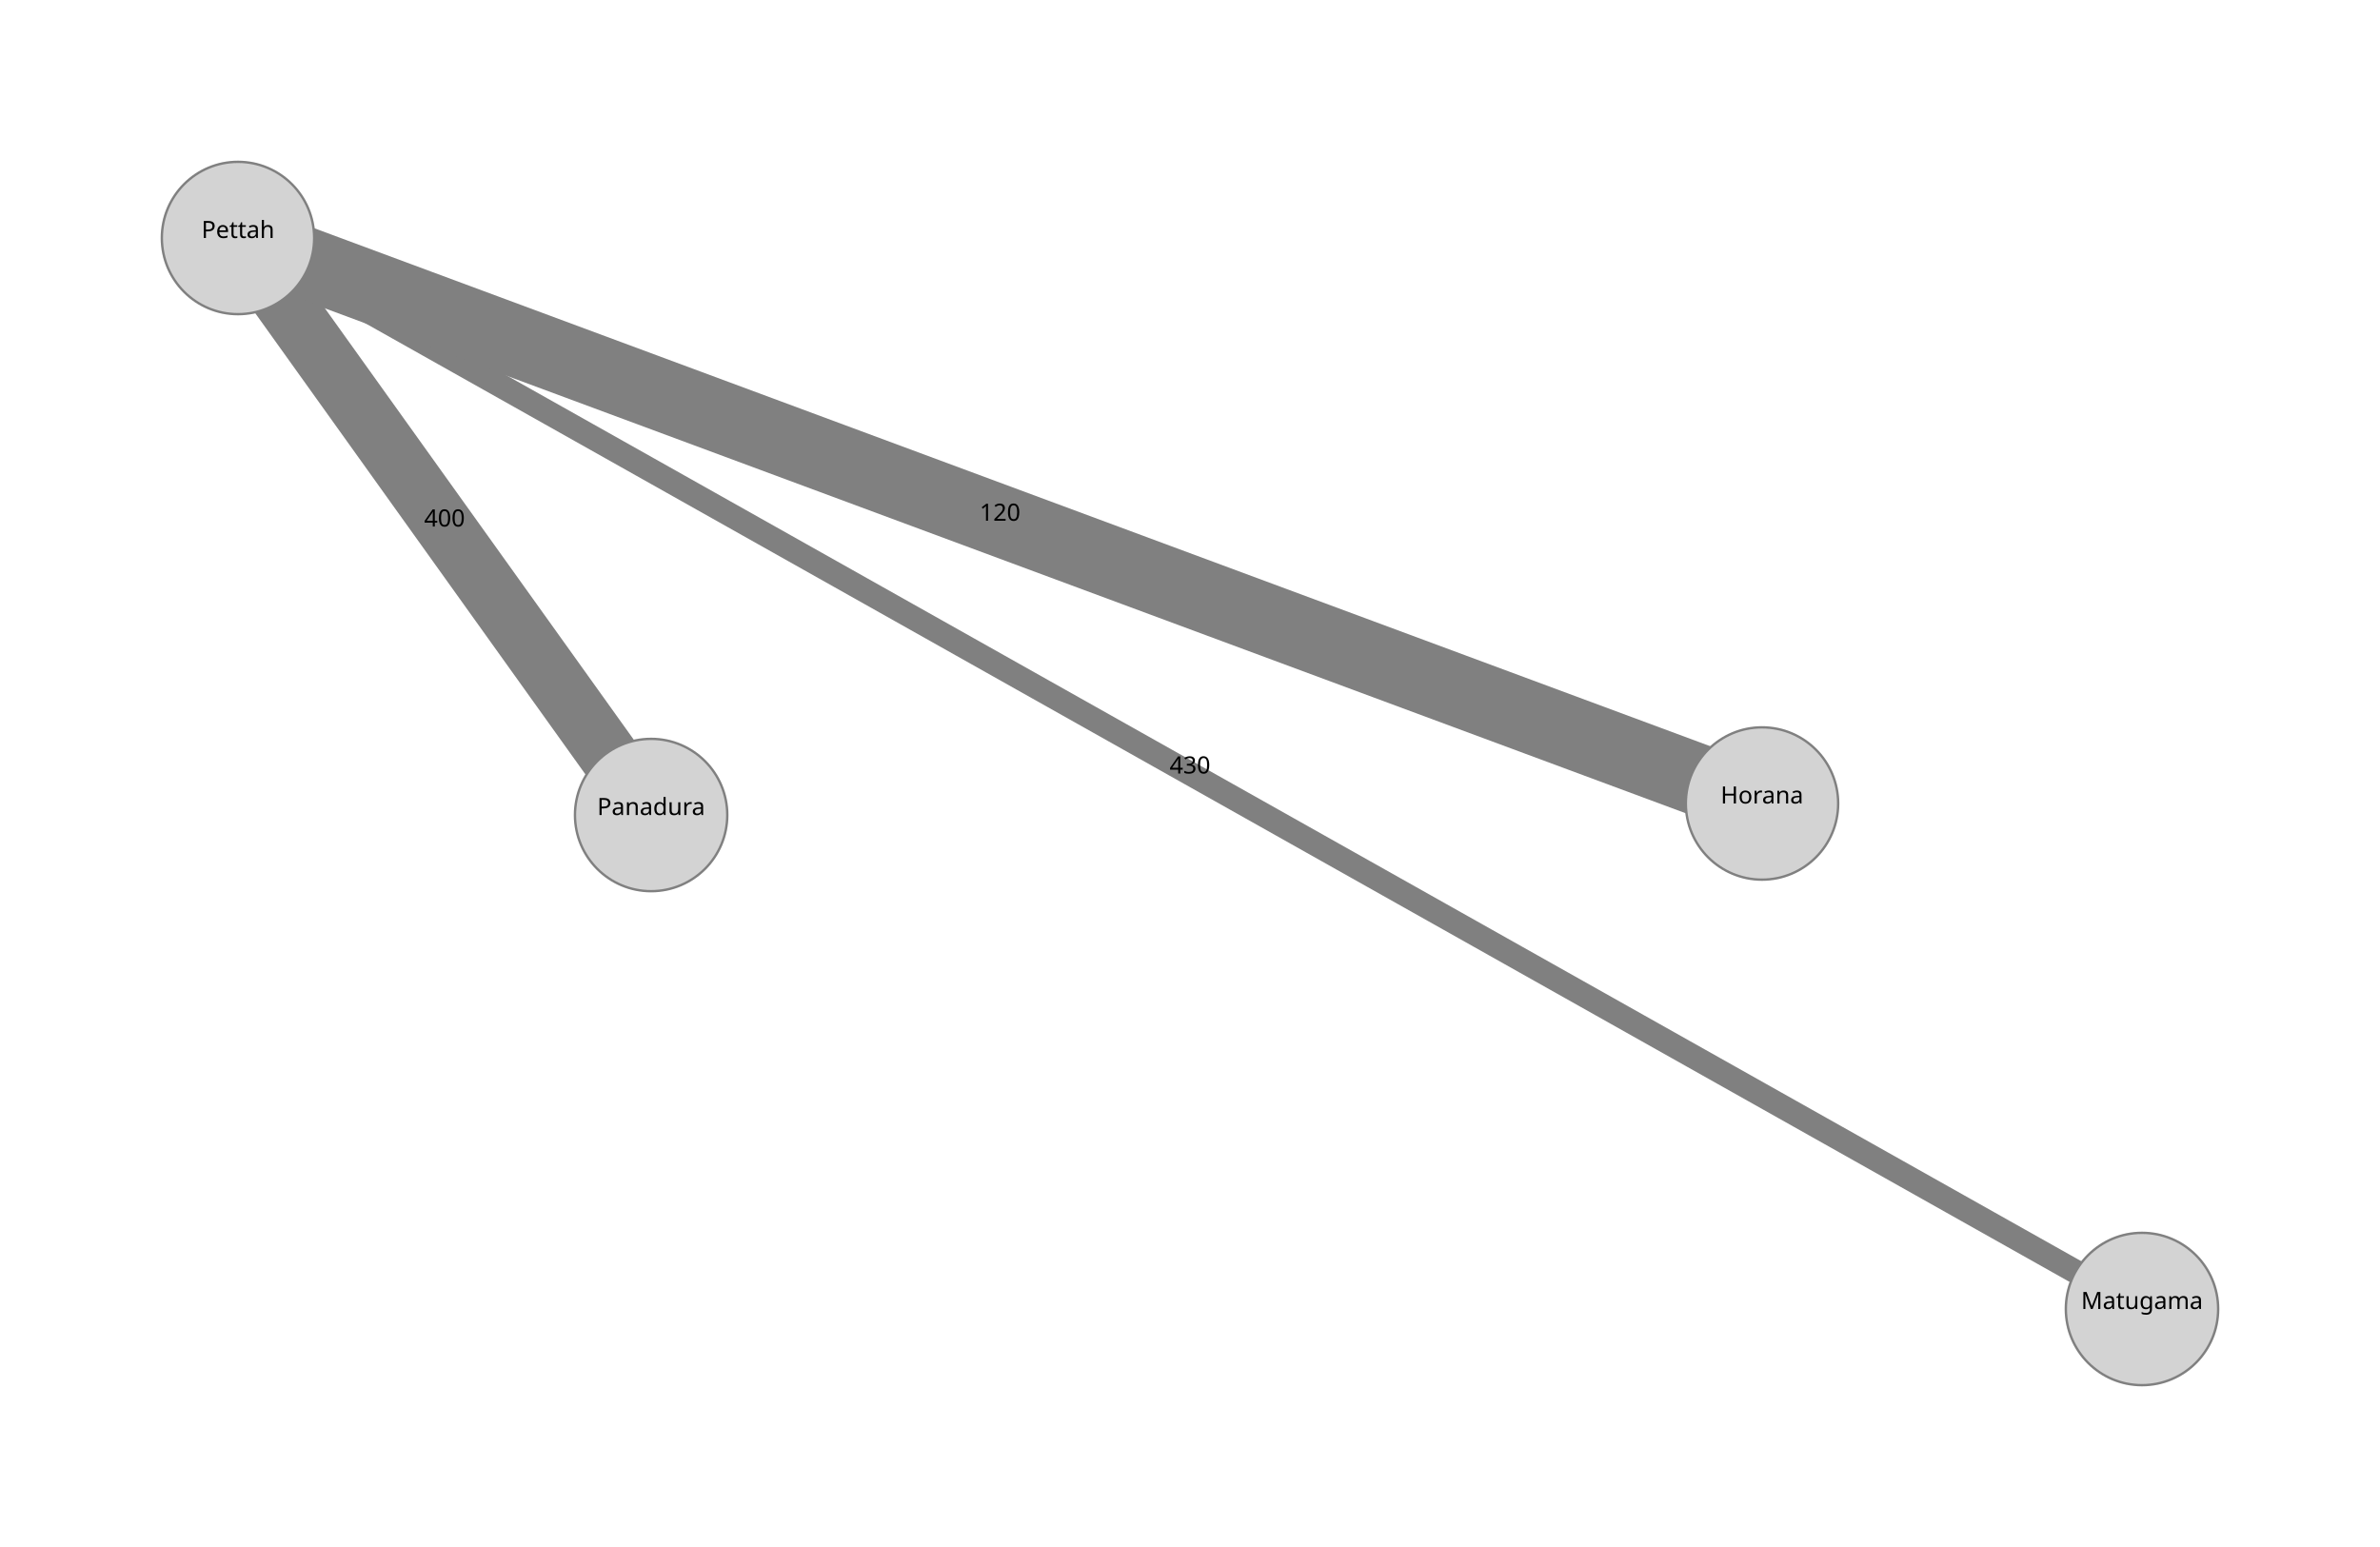
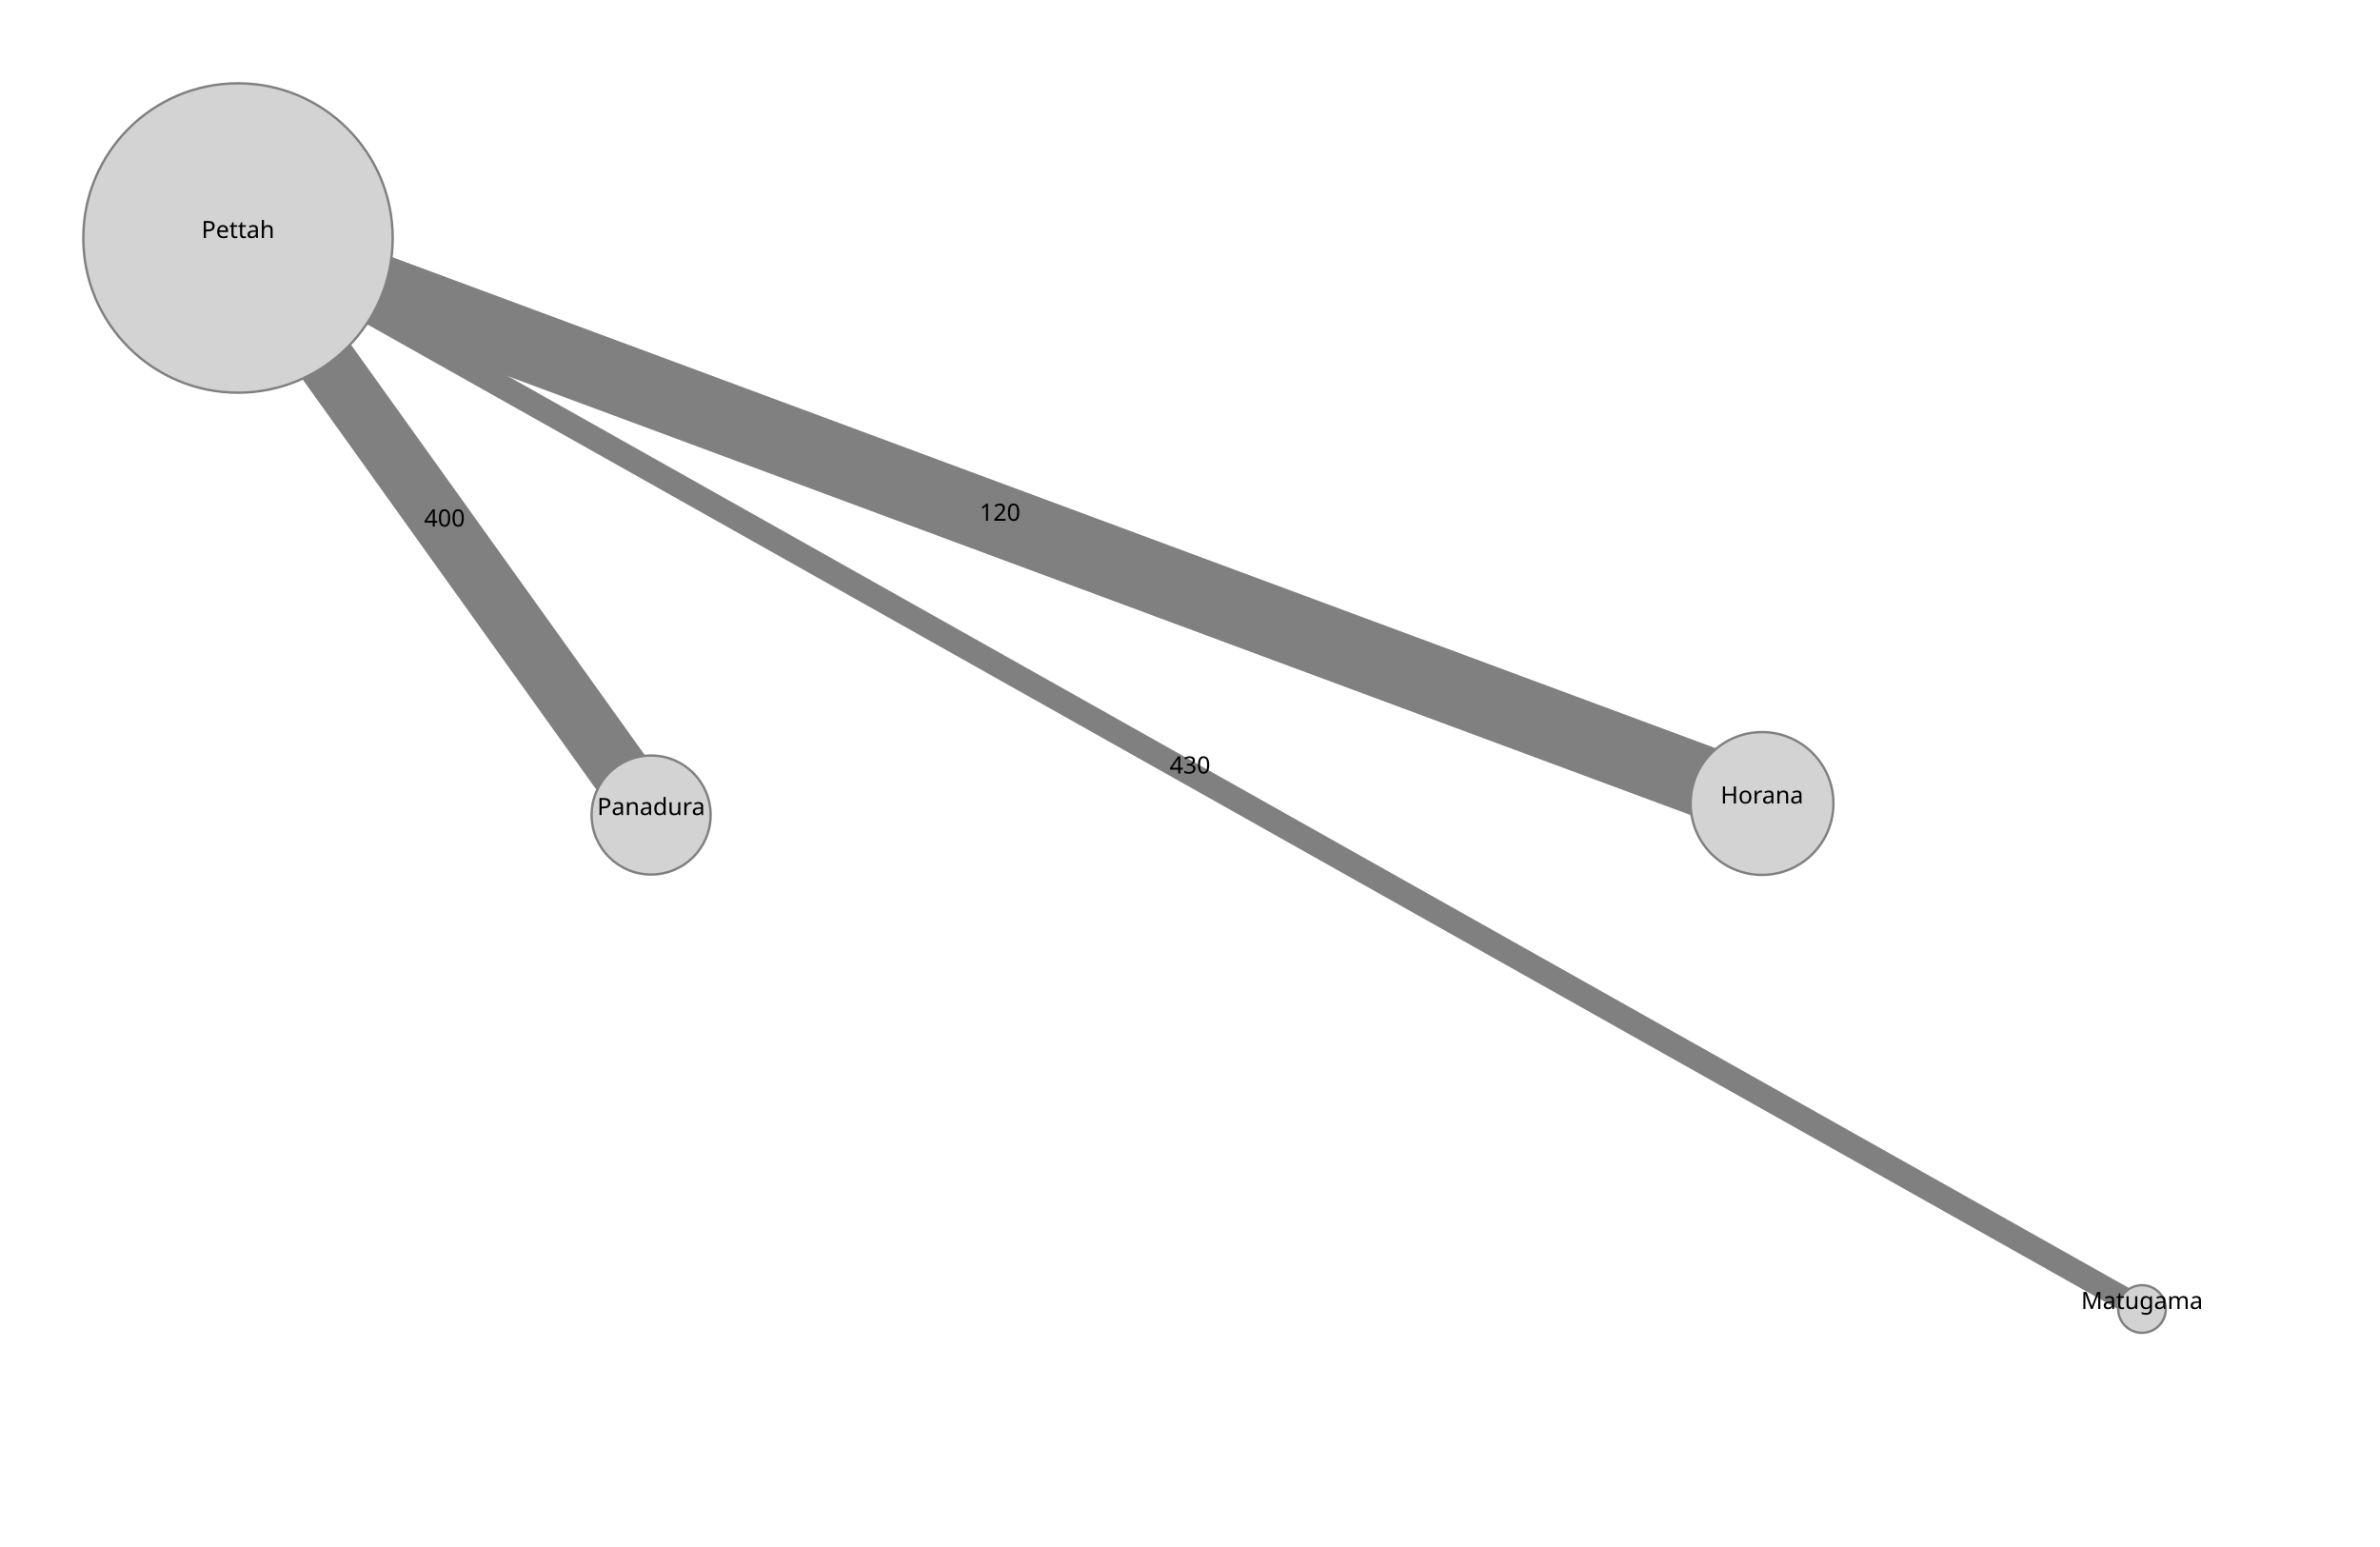
<svg xmlns="http://www.w3.org/2000/svg" width="1000" height="650">
  <g>
    <line stroke="gray" fill="none" x1="100.0" y1="100.0" x2="900.0" y2="550.0" stroke-width="10" />
    <text text-anchor="middle" alignment-baseline="middle" font-size="10" stroke="none" fill="black" font-family="sans-serif" x="500.0" y="325.0">430</text>
  </g>
  <g>
    <line stroke="gray" fill="none" x1="100.0" y1="100.0" x2="273.581" y2="342.449" stroke-width="25" />
    <text text-anchor="middle" alignment-baseline="middle" font-size="10" stroke="none" fill="black" font-family="sans-serif" x="186.791" y="221.225">400</text>
  </g>
  <g>
    <line stroke="gray" fill="none" x1="100.0" y1="100.0" x2="740.343" y2="337.605" stroke-width="30" />
    <text text-anchor="middle" alignment-baseline="middle" font-size="10" stroke="none" fill="black" font-family="sans-serif" x="420.172" y="218.802">120</text>
  </g>
  <g>
-     <circle r="32" stroke="gray" fill="lightgray" cx="100.0" cy="100.0" />
+     <circle stroke="gray" fill="lightgray" cx="100.0" cy="100.0" r="65" />
    <text text-anchor="middle" alignment-baseline="middle" font-size="10" stroke="none" fill="black" font-family="sans-serif" x="100.0" y="100.0">Pettah</text>
  </g>
  <g>
-     <circle r="32" stroke="gray" fill="lightgray" cx="900.0" cy="550.0" />
+     <circle stroke="gray" fill="lightgray" cx="900.0" cy="550.0" r="10" />
    <text text-anchor="middle" alignment-baseline="middle" font-size="10" stroke="none" fill="black" font-family="sans-serif" x="900.0" y="550.0">Matugama</text>
  </g>
  <g>
-     <circle r="32" stroke="gray" fill="lightgray" cx="273.581" cy="342.449" />
+     <circle stroke="gray" fill="lightgray" cx="273.581" cy="342.449" r="25" />
    <text text-anchor="middle" alignment-baseline="middle" font-size="10" stroke="none" fill="black" font-family="sans-serif" x="273.581" y="342.449">Panadura</text>
  </g>
  <g>
-     <circle r="32" stroke="gray" fill="lightgray" cx="740.343" cy="337.605" />
+     <circle stroke="gray" fill="lightgray" cx="740.343" cy="337.605" r="30" />
    <text text-anchor="middle" alignment-baseline="middle" font-size="10" stroke="none" fill="black" font-family="sans-serif" x="740.343" y="337.605">Horana</text>
  </g>
</svg>
